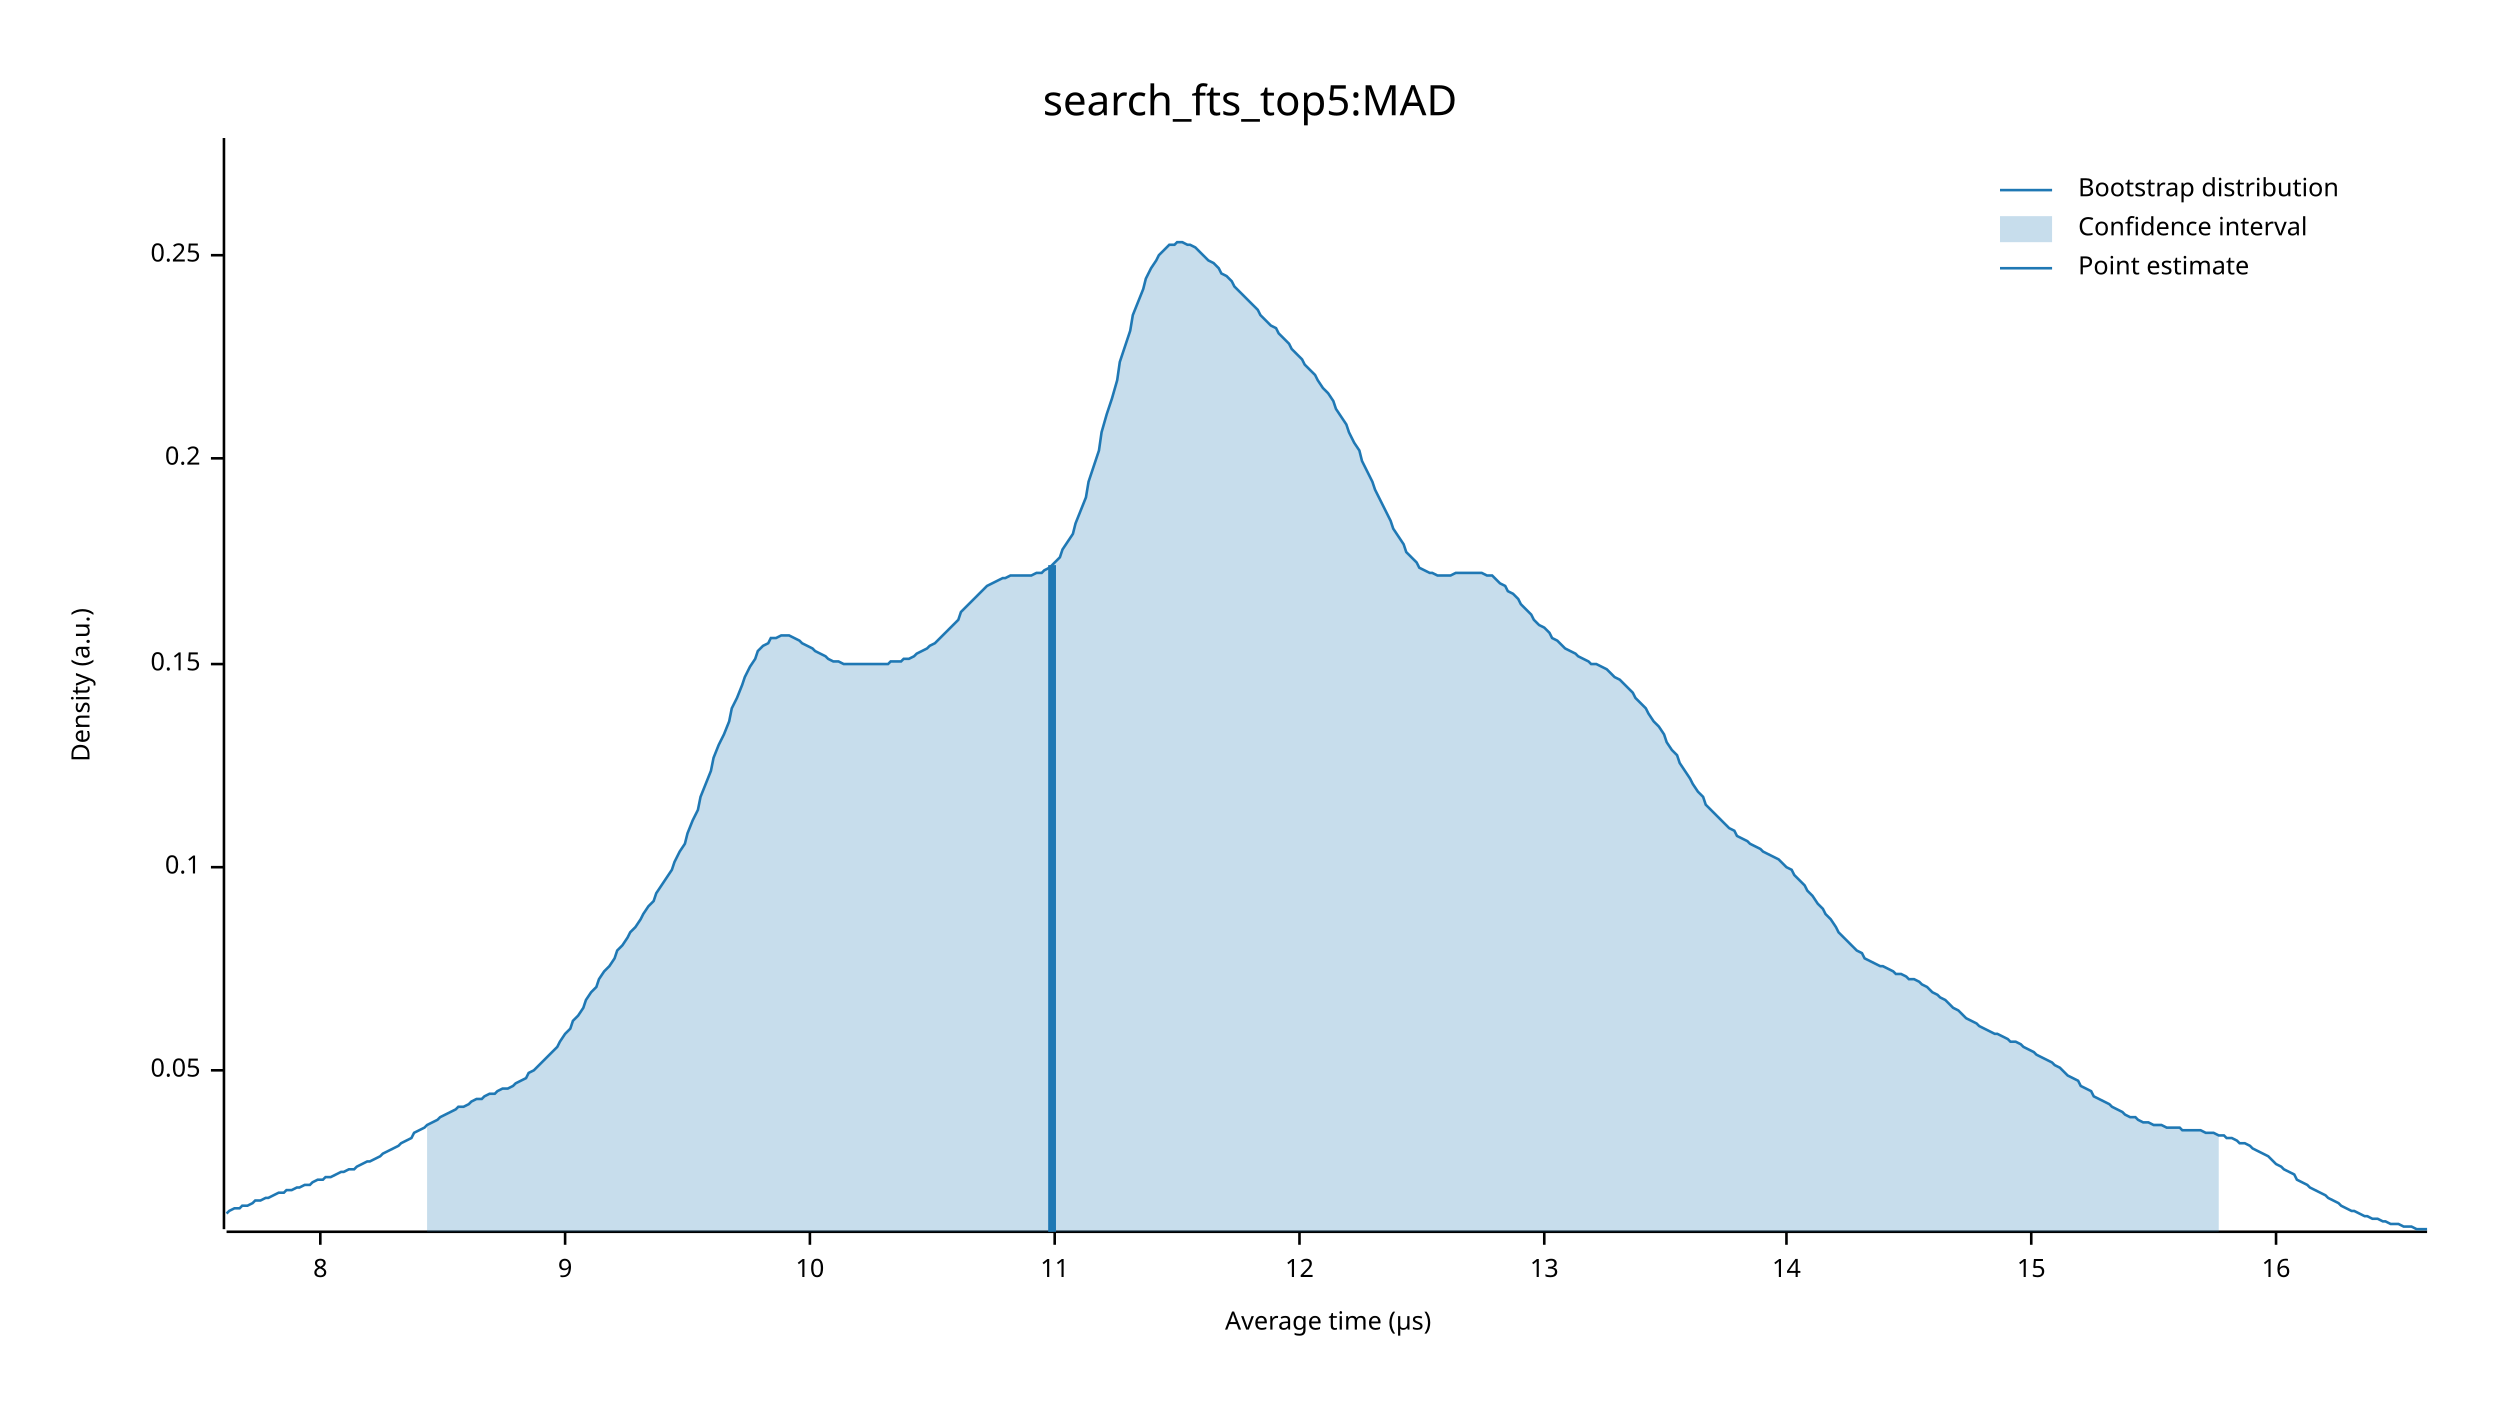
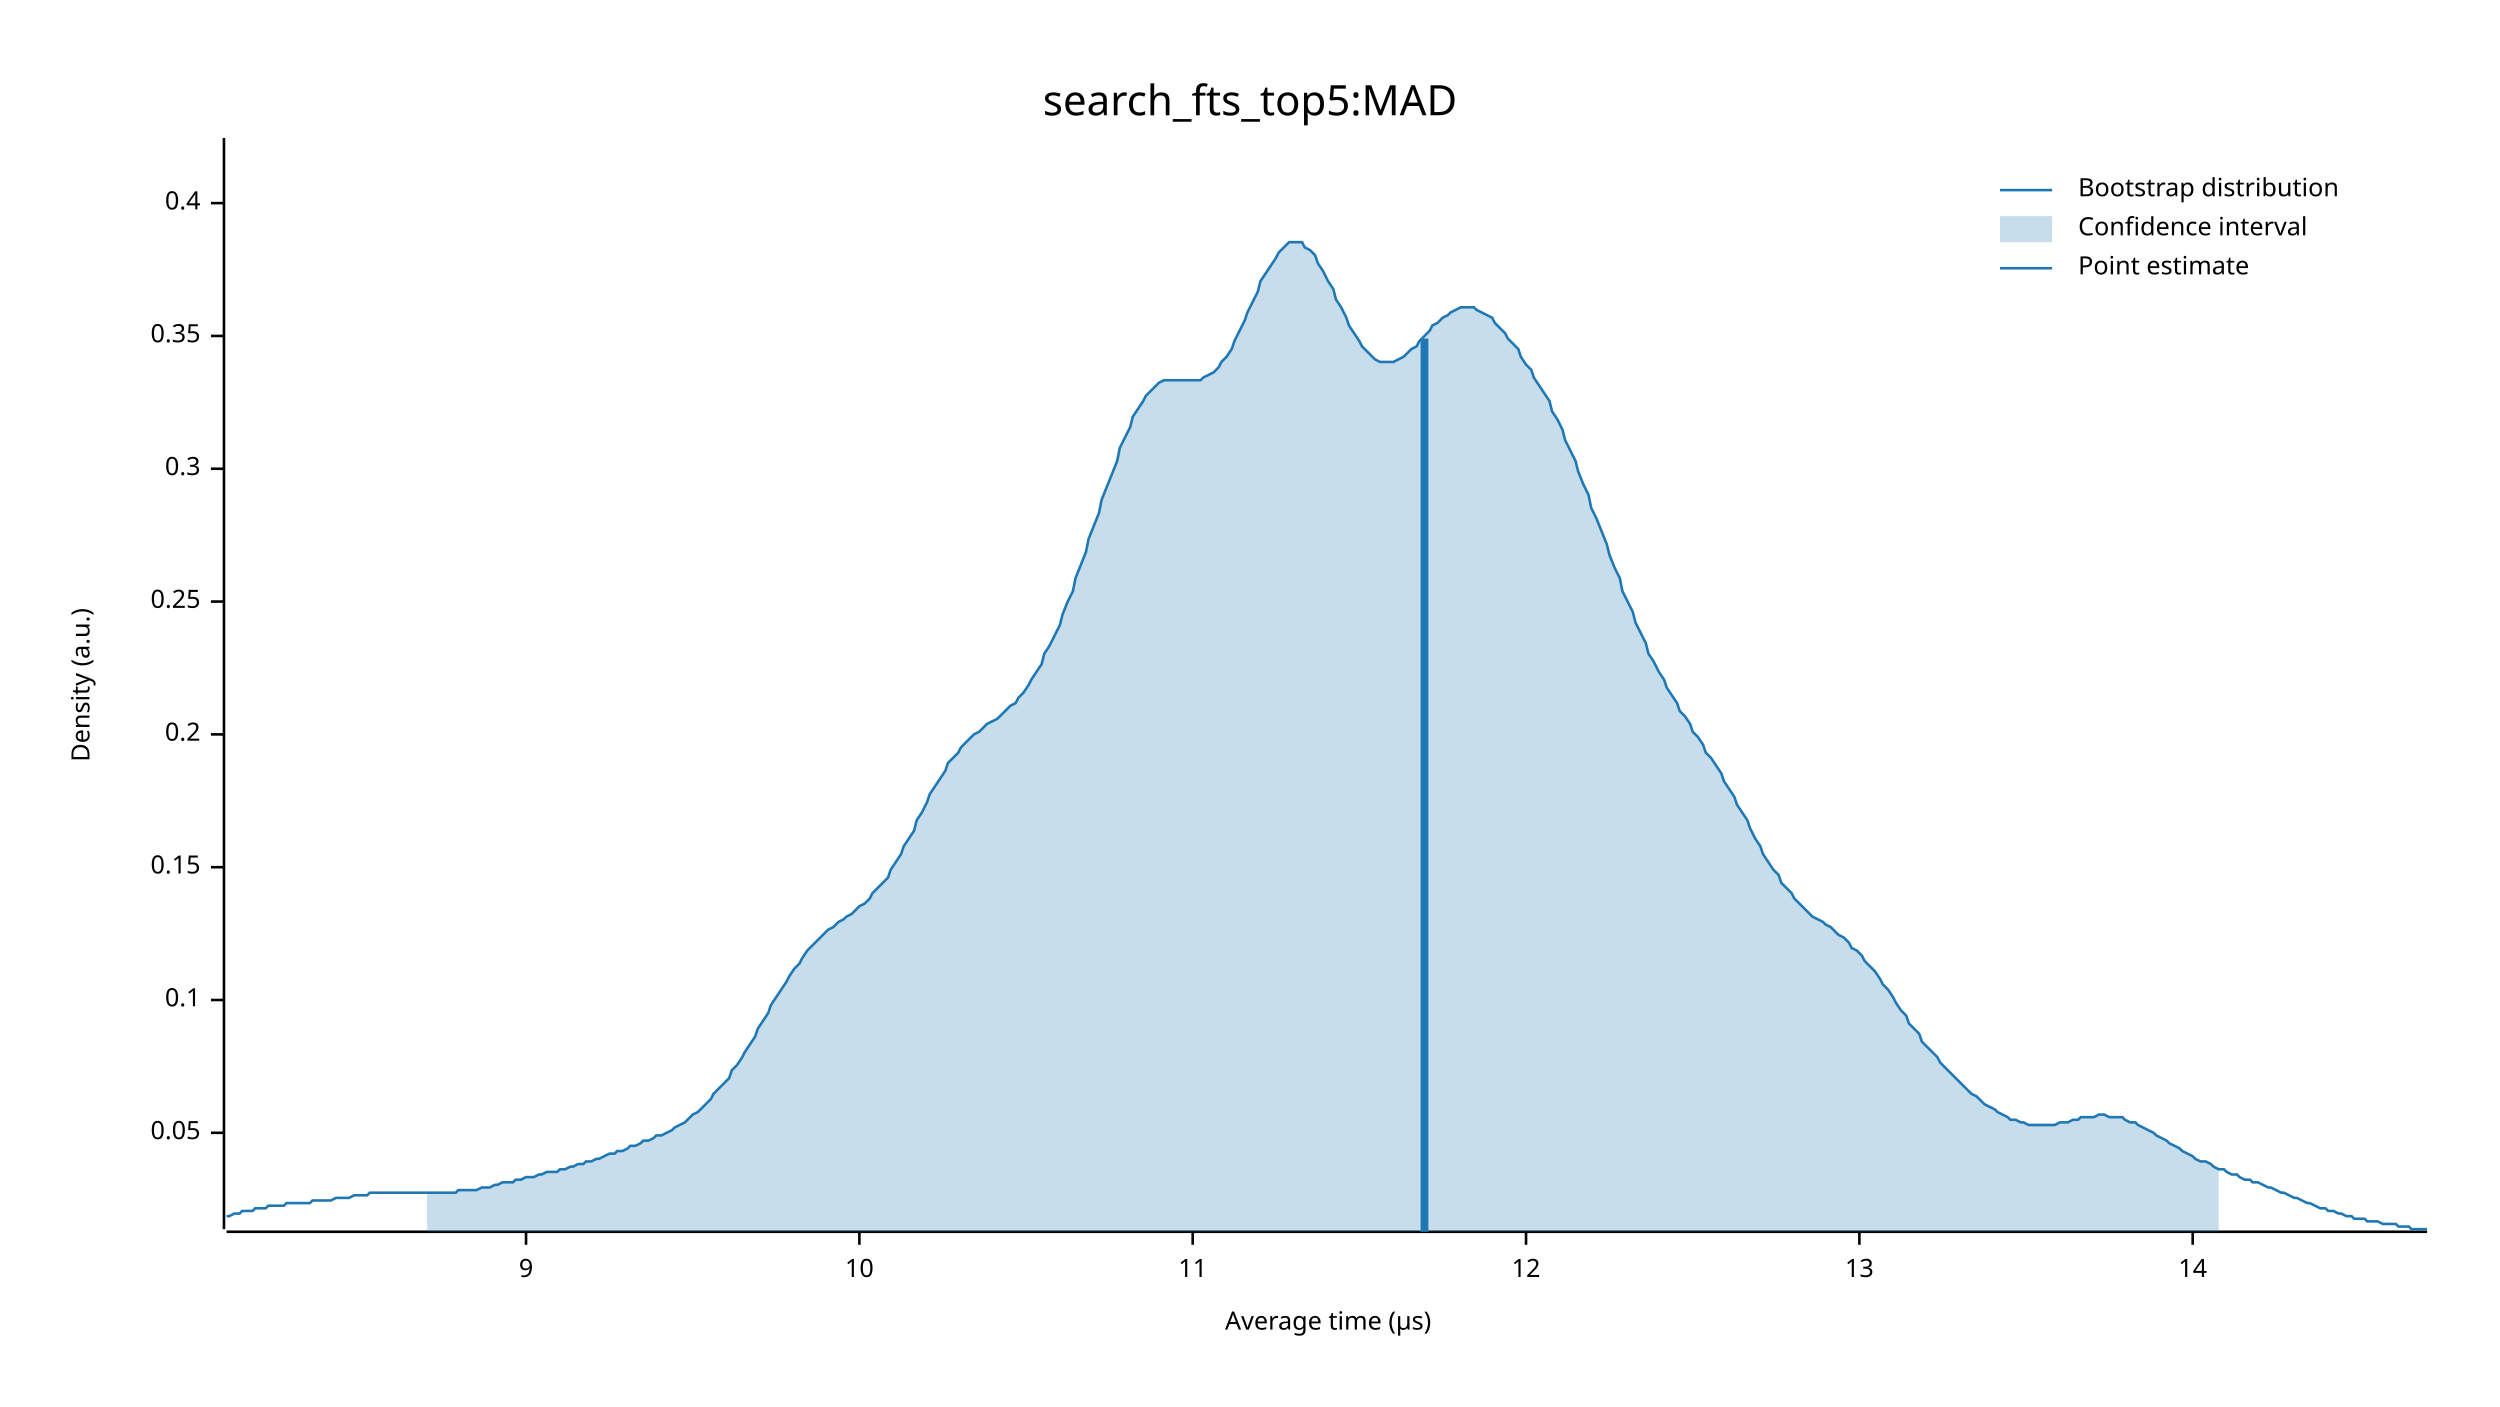
<svg xmlns="http://www.w3.org/2000/svg" width="960" height="540" viewBox="0 0 960 540">
  <text x="480" y="32" dy="0.76em" text-anchor="middle" font-family="sans-serif" font-size="16.129" opacity="1" fill="#000000">
search_fts_top5:MAD
</text>
  <text x="27" y="263" dy="0.76em" text-anchor="middle" font-family="sans-serif" font-size="9.677" opacity="1" fill="#000000" transform="rotate(270, 27, 263)">
Density (a.u.)
</text>
  <text x="510" y="513" dy="-0.5ex" text-anchor="middle" font-family="sans-serif" font-size="9.677" opacity="1" fill="#000000">
Average time (µs)
</text>
  <polyline fill="none" opacity="1" stroke="#000000" stroke-width="1" points="86,53 86,472 " />
-   <text x="77" y="411" dy="0.5ex" text-anchor="end" font-family="sans-serif" font-size="9.677" opacity="1" fill="#000000">
+   <text x="77" y="435" dy="0.5ex" text-anchor="end" font-family="sans-serif" font-size="9.677" opacity="1" fill="#000000">
0.05
</text>
-   <polyline fill="none" opacity="1" stroke="#000000" stroke-width="1" points="81,411 86,411 " />
-   <text x="77" y="333" dy="0.5ex" text-anchor="end" font-family="sans-serif" font-size="9.677" opacity="1" fill="#000000">
+   <polyline fill="none" opacity="1" stroke="#000000" stroke-width="1" points="81,435 86,435 " />
+   <text x="77" y="384" dy="0.5ex" text-anchor="end" font-family="sans-serif" font-size="9.677" opacity="1" fill="#000000">
0.1
</text>
-   <polyline fill="none" opacity="1" stroke="#000000" stroke-width="1" points="81,333 86,333 " />
-   <text x="77" y="255" dy="0.5ex" text-anchor="end" font-family="sans-serif" font-size="9.677" opacity="1" fill="#000000">
+   <polyline fill="none" opacity="1" stroke="#000000" stroke-width="1" points="81,384 86,384 " />
+   <text x="77" y="333" dy="0.5ex" text-anchor="end" font-family="sans-serif" font-size="9.677" opacity="1" fill="#000000">
0.15
</text>
-   <polyline fill="none" opacity="1" stroke="#000000" stroke-width="1" points="81,255 86,255 " />
-   <text x="77" y="176" dy="0.5ex" text-anchor="end" font-family="sans-serif" font-size="9.677" opacity="1" fill="#000000">
+   <polyline fill="none" opacity="1" stroke="#000000" stroke-width="1" points="81,333 86,333 " />
+   <text x="77" y="282" dy="0.5ex" text-anchor="end" font-family="sans-serif" font-size="9.677" opacity="1" fill="#000000">
0.2
</text>
-   <polyline fill="none" opacity="1" stroke="#000000" stroke-width="1" points="81,176 86,176 " />
-   <text x="77" y="98" dy="0.5ex" text-anchor="end" font-family="sans-serif" font-size="9.677" opacity="1" fill="#000000">
+   <polyline fill="none" opacity="1" stroke="#000000" stroke-width="1" points="81,282 86,282 " />
+   <text x="77" y="231" dy="0.5ex" text-anchor="end" font-family="sans-serif" font-size="9.677" opacity="1" fill="#000000">
0.25
</text>
-   <polyline fill="none" opacity="1" stroke="#000000" stroke-width="1" points="81,98 86,98 " />
+   <polyline fill="none" opacity="1" stroke="#000000" stroke-width="1" points="81,231 86,231 " />
+   <text x="77" y="180" dy="0.5ex" text-anchor="end" font-family="sans-serif" font-size="9.677" opacity="1" fill="#000000">
+ 0.3
+ </text>
+   <polyline fill="none" opacity="1" stroke="#000000" stroke-width="1" points="81,180 86,180 " />
+   <text x="77" y="129" dy="0.5ex" text-anchor="end" font-family="sans-serif" font-size="9.677" opacity="1" fill="#000000">
+ 0.35
+ </text>
+   <polyline fill="none" opacity="1" stroke="#000000" stroke-width="1" points="81,129 86,129 " />
+   <text x="77" y="78" dy="0.5ex" text-anchor="end" font-family="sans-serif" font-size="9.677" opacity="1" fill="#000000">
+ 0.4
+ </text>
+   <polyline fill="none" opacity="1" stroke="#000000" stroke-width="1" points="81,78 86,78 " />
  <polyline fill="none" opacity="1" stroke="#000000" stroke-width="1" points="87,473 932,473 " />
-   <text x="123" y="483" dy="0.76em" text-anchor="middle" font-family="sans-serif" font-size="9.677" opacity="1" fill="#000000">
- 8
- </text>
-   <polyline fill="none" opacity="1" stroke="#000000" stroke-width="1" points="123,473 123,478 " />
-   <text x="217" y="483" dy="0.76em" text-anchor="middle" font-family="sans-serif" font-size="9.677" opacity="1" fill="#000000">
+   <text x="202" y="483" dy="0.76em" text-anchor="middle" font-family="sans-serif" font-size="9.677" opacity="1" fill="#000000">
9
</text>
-   <polyline fill="none" opacity="1" stroke="#000000" stroke-width="1" points="217,473 217,478 " />
-   <text x="311" y="483" dy="0.76em" text-anchor="middle" font-family="sans-serif" font-size="9.677" opacity="1" fill="#000000">
+   <polyline fill="none" opacity="1" stroke="#000000" stroke-width="1" points="202,473 202,478 " />
+   <text x="330" y="483" dy="0.76em" text-anchor="middle" font-family="sans-serif" font-size="9.677" opacity="1" fill="#000000">
10
</text>
-   <polyline fill="none" opacity="1" stroke="#000000" stroke-width="1" points="311,473 311,478 " />
-   <text x="405" y="483" dy="0.76em" text-anchor="middle" font-family="sans-serif" font-size="9.677" opacity="1" fill="#000000">
+   <polyline fill="none" opacity="1" stroke="#000000" stroke-width="1" points="330,473 330,478 " />
+   <text x="458" y="483" dy="0.76em" text-anchor="middle" font-family="sans-serif" font-size="9.677" opacity="1" fill="#000000">
11
</text>
-   <polyline fill="none" opacity="1" stroke="#000000" stroke-width="1" points="405,473 405,478 " />
-   <text x="499" y="483" dy="0.76em" text-anchor="middle" font-family="sans-serif" font-size="9.677" opacity="1" fill="#000000">
+   <polyline fill="none" opacity="1" stroke="#000000" stroke-width="1" points="458,473 458,478 " />
+   <text x="586" y="483" dy="0.76em" text-anchor="middle" font-family="sans-serif" font-size="9.677" opacity="1" fill="#000000">
12
</text>
-   <polyline fill="none" opacity="1" stroke="#000000" stroke-width="1" points="499,473 499,478 " />
-   <text x="593" y="483" dy="0.76em" text-anchor="middle" font-family="sans-serif" font-size="9.677" opacity="1" fill="#000000">
+   <polyline fill="none" opacity="1" stroke="#000000" stroke-width="1" points="586,473 586,478 " />
+   <text x="714" y="483" dy="0.76em" text-anchor="middle" font-family="sans-serif" font-size="9.677" opacity="1" fill="#000000">
13
</text>
-   <polyline fill="none" opacity="1" stroke="#000000" stroke-width="1" points="593,473 593,478 " />
-   <text x="686" y="483" dy="0.76em" text-anchor="middle" font-family="sans-serif" font-size="9.677" opacity="1" fill="#000000">
+   <polyline fill="none" opacity="1" stroke="#000000" stroke-width="1" points="714,473 714,478 " />
+   <text x="842" y="483" dy="0.76em" text-anchor="middle" font-family="sans-serif" font-size="9.677" opacity="1" fill="#000000">
14
</text>
-   <polyline fill="none" opacity="1" stroke="#000000" stroke-width="1" points="686,473 686,478 " />
-   <text x="780" y="483" dy="0.76em" text-anchor="middle" font-family="sans-serif" font-size="9.677" opacity="1" fill="#000000">
- 15
- </text>
-   <polyline fill="none" opacity="1" stroke="#000000" stroke-width="1" points="780,473 780,478 " />
-   <text x="874" y="483" dy="0.76em" text-anchor="middle" font-family="sans-serif" font-size="9.677" opacity="1" fill="#000000">
- 16
- </text>
-   <polyline fill="none" opacity="1" stroke="#000000" stroke-width="1" points="874,473 874,478 " />
-   <polyline fill="none" opacity="1" stroke="#1F78B4" stroke-width="1" points="87,466 88,465 90,464 92,464 93,463 95,463 97,462 98,461 100,461 102,460 103,460 105,459 107,458 109,458 110,457 112,457 114,456 115,456 117,455 119,455 120,454 122,453 124,453 125,452 127,452 129,451 131,450 132,450 134,449 136,449 137,448 139,447 141,446 142,446 144,445 146,444 147,443 149,442 151,441 153,440 154,439 156,438 158,437 159,435 161,434 163,433 164,432 166,431 168,430 169,429 171,428 173,427 175,426 176,425 178,425 180,424 181,423 183,422 185,422 186,421 188,420 190,420 191,419 193,418 195,418 197,417 198,416 200,415 202,414 203,412 205,411 207,409 208,408 210,406 212,404 214,402 215,400 217,397 219,395 220,392 222,390 224,387 225,384 227,381 229,379 230,376 232,373 234,371 236,368 237,365 239,363 241,360 242,358 244,356 246,353 247,351 249,348 251,346 252,343 254,340 256,337 258,334 259,331 261,327 263,324 264,320 266,315 268,311 269,306 271,301 273,296 274,291 276,286 278,282 280,277 281,272 283,268 285,263 286,260 288,256 290,253 291,250 293,248 295,247 296,245 298,245 300,244 302,244 303,244 305,245 307,246 308,247 310,248 312,249 313,250 315,251 317,252 318,253 320,254 322,254 324,255 325,255 327,255 329,255 330,255 332,255 334,255 335,255 337,255 339,255 341,255 342,254 344,254 346,254 347,253 349,253 351,252 352,251 354,250 356,249 357,248 359,247 361,245 363,243 364,242 366,240 368,238 369,235 371,233 373,231 374,230 376,228 378,226 379,225 381,224 383,223 385,222 386,222 388,221 390,221 391,221 393,221 395,221 396,221 398,220 400,220 401,219 403,218 405,216 407,214 408,211 410,208 412,205 413,201 415,196 417,191 418,185 420,179 422,173 423,166 425,159 427,153 429,146 430,139 432,133 434,127 435,121 437,116 439,111 440,107 442,103 444,100 445,98 447,96 449,94 451,94 452,93 454,93 456,94 457,94 459,95 461,97 462,98 464,100 466,101 468,103 469,105 471,106 473,108 474,110 476,112 478,114 479,115 481,117 483,119 484,121 486,123 488,125 490,126 491,128 493,130 495,132 496,134 498,136 500,138 501,140 503,142 505,144 506,146 508,149 510,151 512,154 513,157 515,160 517,163 518,166 520,170 522,173 523,177 525,181 527,185 528,188 530,192 532,196 534,200 535,203 537,206 539,209 540,212 542,214 544,216 545,218 547,219 549,220 550,220 552,221 554,221 556,221 557,221 559,220 561,220 562,220 564,220 566,220 567,220 569,220 571,221 573,221 574,222 576,224 578,225 579,227 581,228 583,230 584,232 586,234 588,236 589,238 591,240 593,241 595,243 596,245 598,246 600,248 601,249 603,250 605,251 606,252 608,253 610,254 611,255 613,255 615,256 617,257 618,258 620,260 622,261 623,262 625,264 627,266 628,268 630,270 632,272 633,274 635,277 637,279 639,282 640,285 642,288 644,290 645,293 647,296 649,299 650,301 652,304 654,306 655,309 657,311 659,313 661,315 662,316 664,318 666,319 667,321 669,322 671,323 672,324 674,325 676,326 677,327 679,328 681,329 683,330 684,331 686,333 688,334 689,336 691,338 693,340 694,342 696,344 698,347 700,349 701,351 703,353 705,356 706,358 708,360 710,362 711,363 713,365 715,366 716,368 718,369 720,370 722,371 723,371 725,372 727,373 728,374 730,374 732,375 733,376 735,376 737,377 738,378 740,379 742,381 744,382 745,383 747,384 749,386 750,387 752,388 754,390 755,391 757,392 759,393 760,394 762,395 764,396 766,397 767,397 769,398 771,399 772,400 774,400 776,401 777,402 779,403 781,404 782,405 784,406 786,407 788,408 789,409 791,410 793,412 794,413 796,414 798,415 799,417 801,418 803,419 804,421 806,422 808,423 810,424 811,425 813,426 815,427 816,428 818,429 820,429 821,430 823,431 825,431 827,432 828,432 830,432 832,433 833,433 835,433 837,433 838,434 840,434 842,434 843,434 845,434 847,435 849,435 850,435 852,436 854,436 855,437 857,437 859,438 860,439 862,439 864,440 865,441 867,442 869,443 871,444 872,445 874,447 876,448 877,449 879,450 881,451 882,453 884,454 886,455 887,456 889,457 891,458 893,459 894,460 896,461 898,462 899,463 901,464 903,465 904,465 906,466 908,467 909,467 911,468 913,468 915,469 916,469 918,470 920,470 921,470 923,471 925,471 926,471 928,472 930,472 932,472 " />
-   <polygon opacity="0.25" fill="#1F78B4" points="164,432 166,431 168,430 169,429 171,428 173,427 175,426 176,425 178,425 180,424 181,423 183,422 185,422 186,421 188,420 190,420 191,419 193,418 195,418 197,417 198,416 200,415 202,414 203,412 205,411 207,409 208,408 210,406 212,404 214,402 215,400 217,397 219,395 220,392 222,390 224,387 225,384 227,381 229,379 230,376 232,373 234,371 236,368 237,365 239,363 241,360 242,358 244,356 246,353 247,351 249,348 251,346 252,343 254,340 256,337 258,334 259,331 261,327 263,324 264,320 266,315 268,311 269,306 271,301 273,296 274,291 276,286 278,282 280,277 281,272 283,268 285,263 286,260 288,256 290,253 291,250 293,248 295,247 296,245 298,245 300,244 302,244 303,244 305,245 307,246 308,247 310,248 312,249 313,250 315,251 317,252 318,253 320,254 322,254 324,255 325,255 327,255 329,255 330,255 332,255 334,255 335,255 337,255 339,255 341,255 342,254 344,254 346,254 347,253 349,253 351,252 352,251 354,250 356,249 357,248 359,247 361,245 363,243 364,242 366,240 368,238 369,235 371,233 373,231 374,230 376,228 378,226 379,225 381,224 383,223 385,222 386,222 388,221 390,221 391,221 393,221 395,221 396,221 398,220 400,220 401,219 403,218 405,216 407,214 408,211 410,208 412,205 413,201 415,196 417,191 418,185 420,179 422,173 423,166 425,159 427,153 429,146 430,139 432,133 434,127 435,121 437,116 439,111 440,107 442,103 444,100 445,98 447,96 449,94 451,94 452,93 454,93 456,94 457,94 459,95 461,97 462,98 464,100 466,101 468,103 469,105 471,106 473,108 474,110 476,112 478,114 479,115 481,117 483,119 484,121 486,123 488,125 490,126 491,128 493,130 495,132 496,134 498,136 500,138 501,140 503,142 505,144 506,146 508,149 510,151 512,154 513,157 515,160 517,163 518,166 520,170 522,173 523,177 525,181 527,185 528,188 530,192 532,196 534,200 535,203 537,206 539,209 540,212 542,214 544,216 545,218 547,219 549,220 550,220 552,221 554,221 556,221 557,221 559,220 561,220 562,220 564,220 566,220 567,220 569,220 571,221 573,221 574,222 576,224 578,225 579,227 581,228 583,230 584,232 586,234 588,236 589,238 591,240 593,241 595,243 596,245 598,246 600,248 601,249 603,250 605,251 606,252 608,253 610,254 611,255 613,255 615,256 617,257 618,258 620,260 622,261 623,262 625,264 627,266 628,268 630,270 632,272 633,274 635,277 637,279 639,282 640,285 642,288 644,290 645,293 647,296 649,299 650,301 652,304 654,306 655,309 657,311 659,313 661,315 662,316 664,318 666,319 667,321 669,322 671,323 672,324 674,325 676,326 677,327 679,328 681,329 683,330 684,331 686,333 688,334 689,336 691,338 693,340 694,342 696,344 698,347 700,349 701,351 703,353 705,356 706,358 708,360 710,362 711,363 713,365 715,366 716,368 718,369 720,370 722,371 723,371 725,372 727,373 728,374 730,374 732,375 733,376 735,376 737,377 738,378 740,379 742,381 744,382 745,383 747,384 749,386 750,387 752,388 754,390 755,391 757,392 759,393 760,394 762,395 764,396 766,397 767,397 769,398 771,399 772,400 774,400 776,401 777,402 779,403 781,404 782,405 784,406 786,407 788,408 789,409 791,410 793,412 794,413 796,414 798,415 799,417 801,418 803,419 804,421 806,422 808,423 810,424 811,425 813,426 815,427 816,428 818,429 820,429 821,430 823,431 825,431 827,432 828,432 830,432 832,433 833,433 835,433 837,433 838,434 840,434 842,434 843,434 845,434 847,435 849,435 850,435 852,436 852,473 164,473 " />
-   <polyline fill="none" opacity="1" stroke="#1F78B4" stroke-width="3" points="404,473 404,217 " />
+   <polyline fill="none" opacity="1" stroke="#000000" stroke-width="1" points="842,473 842,478 " />
+   <polyline fill="none" opacity="1" stroke="#1F78B4" stroke-width="1" points="87,467 88,467 90,466 92,466 93,465 95,465 97,465 98,464 100,464 102,464 103,463 105,463 107,463 109,463 110,462 112,462 114,462 115,462 117,462 119,462 120,461 122,461 124,461 125,461 127,461 129,460 131,460 132,460 134,460 136,459 137,459 139,459 141,459 142,458 144,458 146,458 147,458 149,458 151,458 153,458 154,458 156,458 158,458 159,458 161,458 163,458 164,458 166,458 168,458 169,458 171,458 173,458 175,458 176,457 178,457 180,457 181,457 183,457 185,456 186,456 188,456 190,455 191,455 193,454 195,454 197,454 198,453 200,453 202,452 203,452 205,452 207,451 208,451 210,450 212,450 214,450 215,449 217,449 219,448 220,448 222,447 224,447 225,446 227,446 229,445 230,445 232,444 234,443 236,443 237,442 239,442 241,441 242,440 244,440 246,439 247,438 249,438 251,437 252,436 254,436 256,435 258,434 259,433 261,432 263,431 264,430 266,428 268,427 269,426 271,424 273,422 274,420 276,418 278,416 280,414 281,411 283,409 285,406 286,404 288,401 290,398 291,395 293,392 295,389 296,386 298,383 300,380 302,377 303,375 305,372 307,370 308,368 310,365 312,363 313,362 315,360 317,358 318,357 320,356 322,354 324,353 325,352 327,351 329,349 330,348 332,347 334,345 335,343 337,341 339,339 341,337 342,334 344,331 346,328 347,325 349,322 351,319 352,315 354,312 356,308 357,305 359,302 361,299 363,296 364,293 366,291 368,289 369,287 371,285 373,283 374,282 376,281 378,279 379,278 381,277 383,276 385,274 386,273 388,271 390,270 391,268 393,266 395,263 396,261 398,258 400,255 401,251 403,248 405,244 407,240 408,236 410,231 412,227 413,222 415,217 417,212 418,207 420,202 422,197 423,192 425,187 427,182 429,177 430,172 432,168 434,164 435,160 437,157 439,154 440,152 442,150 444,148 445,147 447,146 449,146 451,146 452,146 454,146 456,146 457,146 459,146 461,146 462,145 464,144 466,143 468,141 469,139 471,137 473,134 474,131 476,127 478,123 479,120 481,116 483,112 484,108 486,105 488,102 490,99 491,97 493,95 495,93 496,93 498,93 500,93 501,95 503,96 505,98 506,101 508,104 510,108 512,111 513,115 515,118 517,122 518,125 520,128 522,131 523,133 525,135 527,137 528,138 530,139 532,139 534,139 535,139 537,138 539,137 540,136 542,134 544,133 545,131 547,129 549,127 550,125 552,124 554,122 556,121 557,120 559,119 561,118 562,118 564,118 566,118 567,119 569,120 571,121 573,122 574,124 576,126 578,128 579,130 581,132 583,134 584,137 586,140 588,142 589,145 591,148 593,151 595,154 596,158 598,161 600,165 601,169 603,173 605,177 606,181 608,186 610,190 611,195 613,199 615,204 617,209 618,213 620,218 622,222 623,227 625,231 627,235 628,239 630,243 632,247 633,251 635,254 637,258 639,261 640,264 642,267 644,270 645,273 647,275 649,278 650,281 652,283 654,286 655,289 657,291 659,294 661,297 662,300 664,303 666,306 667,309 669,312 671,315 672,318 674,322 676,325 677,328 679,331 681,334 683,336 684,339 686,341 688,343 689,345 691,347 693,349 694,350 696,352 698,353 700,354 701,355 703,356 705,358 706,359 708,360 710,362 711,364 713,365 715,367 716,369 718,371 720,373 722,376 723,378 725,380 727,383 728,385 730,388 732,390 733,393 735,395 737,397 738,400 740,402 742,404 744,406 745,408 747,410 749,412 750,413 752,415 754,417 755,418 757,420 759,421 760,422 762,424 764,425 766,426 767,427 769,428 771,429 772,430 774,430 776,431 777,431 779,432 781,432 782,432 784,432 786,432 788,432 789,432 791,431 793,431 794,431 796,430 798,430 799,429 801,429 803,429 804,429 806,428 808,428 810,429 811,429 813,429 815,429 816,430 818,431 820,431 821,432 823,433 825,434 827,435 828,436 830,437 832,438 833,439 835,440 837,441 838,442 840,443 842,444 843,445 845,446 847,446 849,447 850,448 852,449 854,449 855,450 857,451 859,451 860,452 862,453 864,453 865,454 867,454 869,455 871,456 872,456 874,457 876,458 877,458 879,459 881,460 882,460 884,461 886,462 887,462 889,463 891,464 893,464 894,465 896,465 898,466 899,466 901,467 903,467 904,468 906,468 908,468 909,469 911,469 913,469 915,470 916,470 918,470 920,470 921,471 923,471 925,471 926,472 928,472 930,472 932,472 " />
+   <polygon opacity="0.25" fill="#1F78B4" points="164,458 166,458 168,458 169,458 171,458 173,458 175,458 176,457 178,457 180,457 181,457 183,457 185,456 186,456 188,456 190,455 191,455 193,454 195,454 197,454 198,453 200,453 202,452 203,452 205,452 207,451 208,451 210,450 212,450 214,450 215,449 217,449 219,448 220,448 222,447 224,447 225,446 227,446 229,445 230,445 232,444 234,443 236,443 237,442 239,442 241,441 242,440 244,440 246,439 247,438 249,438 251,437 252,436 254,436 256,435 258,434 259,433 261,432 263,431 264,430 266,428 268,427 269,426 271,424 273,422 274,420 276,418 278,416 280,414 281,411 283,409 285,406 286,404 288,401 290,398 291,395 293,392 295,389 296,386 298,383 300,380 302,377 303,375 305,372 307,370 308,368 310,365 312,363 313,362 315,360 317,358 318,357 320,356 322,354 324,353 325,352 327,351 329,349 330,348 332,347 334,345 335,343 337,341 339,339 341,337 342,334 344,331 346,328 347,325 349,322 351,319 352,315 354,312 356,308 357,305 359,302 361,299 363,296 364,293 366,291 368,289 369,287 371,285 373,283 374,282 376,281 378,279 379,278 381,277 383,276 385,274 386,273 388,271 390,270 391,268 393,266 395,263 396,261 398,258 400,255 401,251 403,248 405,244 407,240 408,236 410,231 412,227 413,222 415,217 417,212 418,207 420,202 422,197 423,192 425,187 427,182 429,177 430,172 432,168 434,164 435,160 437,157 439,154 440,152 442,150 444,148 445,147 447,146 449,146 451,146 452,146 454,146 456,146 457,146 459,146 461,146 462,145 464,144 466,143 468,141 469,139 471,137 473,134 474,131 476,127 478,123 479,120 481,116 483,112 484,108 486,105 488,102 490,99 491,97 493,95 495,93 496,93 498,93 500,93 501,95 503,96 505,98 506,101 508,104 510,108 512,111 513,115 515,118 517,122 518,125 520,128 522,131 523,133 525,135 527,137 528,138 530,139 532,139 534,139 535,139 537,138 539,137 540,136 542,134 544,133 545,131 547,129 549,127 550,125 552,124 554,122 556,121 557,120 559,119 561,118 562,118 564,118 566,118 567,119 569,120 571,121 573,122 574,124 576,126 578,128 579,130 581,132 583,134 584,137 586,140 588,142 589,145 591,148 593,151 595,154 596,158 598,161 600,165 601,169 603,173 605,177 606,181 608,186 610,190 611,195 613,199 615,204 617,209 618,213 620,218 622,222 623,227 625,231 627,235 628,239 630,243 632,247 633,251 635,254 637,258 639,261 640,264 642,267 644,270 645,273 647,275 649,278 650,281 652,283 654,286 655,289 657,291 659,294 661,297 662,300 664,303 666,306 667,309 669,312 671,315 672,318 674,322 676,325 677,328 679,331 681,334 683,336 684,339 686,341 688,343 689,345 691,347 693,349 694,350 696,352 698,353 700,354 701,355 703,356 705,358 706,359 708,360 710,362 711,364 713,365 715,367 716,369 718,371 720,373 722,376 723,378 725,380 727,383 728,385 730,388 732,390 733,393 735,395 737,397 738,400 740,402 742,404 744,406 745,408 747,410 749,412 750,413 752,415 754,417 755,418 757,420 759,421 760,422 762,424 764,425 766,426 767,427 769,428 771,429 772,430 774,430 776,431 777,431 779,432 781,432 782,432 784,432 786,432 788,432 789,432 791,431 793,431 794,431 796,430 798,430 799,429 801,429 803,429 804,429 806,428 808,428 810,429 811,429 813,429 815,429 816,430 818,431 820,431 821,432 823,433 825,434 827,435 828,436 830,437 832,438 833,439 835,440 837,441 838,442 840,443 842,444 843,445 845,446 847,446 849,447 850,448 852,449 852,473 164,473 " />
+   <polyline fill="none" opacity="1" stroke="#1F78B4" stroke-width="3" points="547,473 547,130 " />
  <text x="798" y="68" dy="0.76em" text-anchor="start" font-family="sans-serif" font-size="9.677" opacity="1" fill="#000000">
Bootstrap distribution
</text>
  <text x="798" y="83" dy="0.76em" text-anchor="start" font-family="sans-serif" font-size="9.677" opacity="1" fill="#000000">
Confidence interval
</text>
  <text x="798" y="98" dy="0.76em" text-anchor="start" font-family="sans-serif" font-size="9.677" opacity="1" fill="#000000">
Point estimate
</text>
  <polyline fill="none" opacity="1" stroke="#1F78B4" stroke-width="1" points="768,73 788,73 " />
  <rect x="768" y="83" width="20" height="10" opacity="0.25" fill="#1F78B4" stroke="none" />
  <polyline fill="none" opacity="1" stroke="#1F78B4" stroke-width="1" points="768,103 788,103 " />
</svg>
